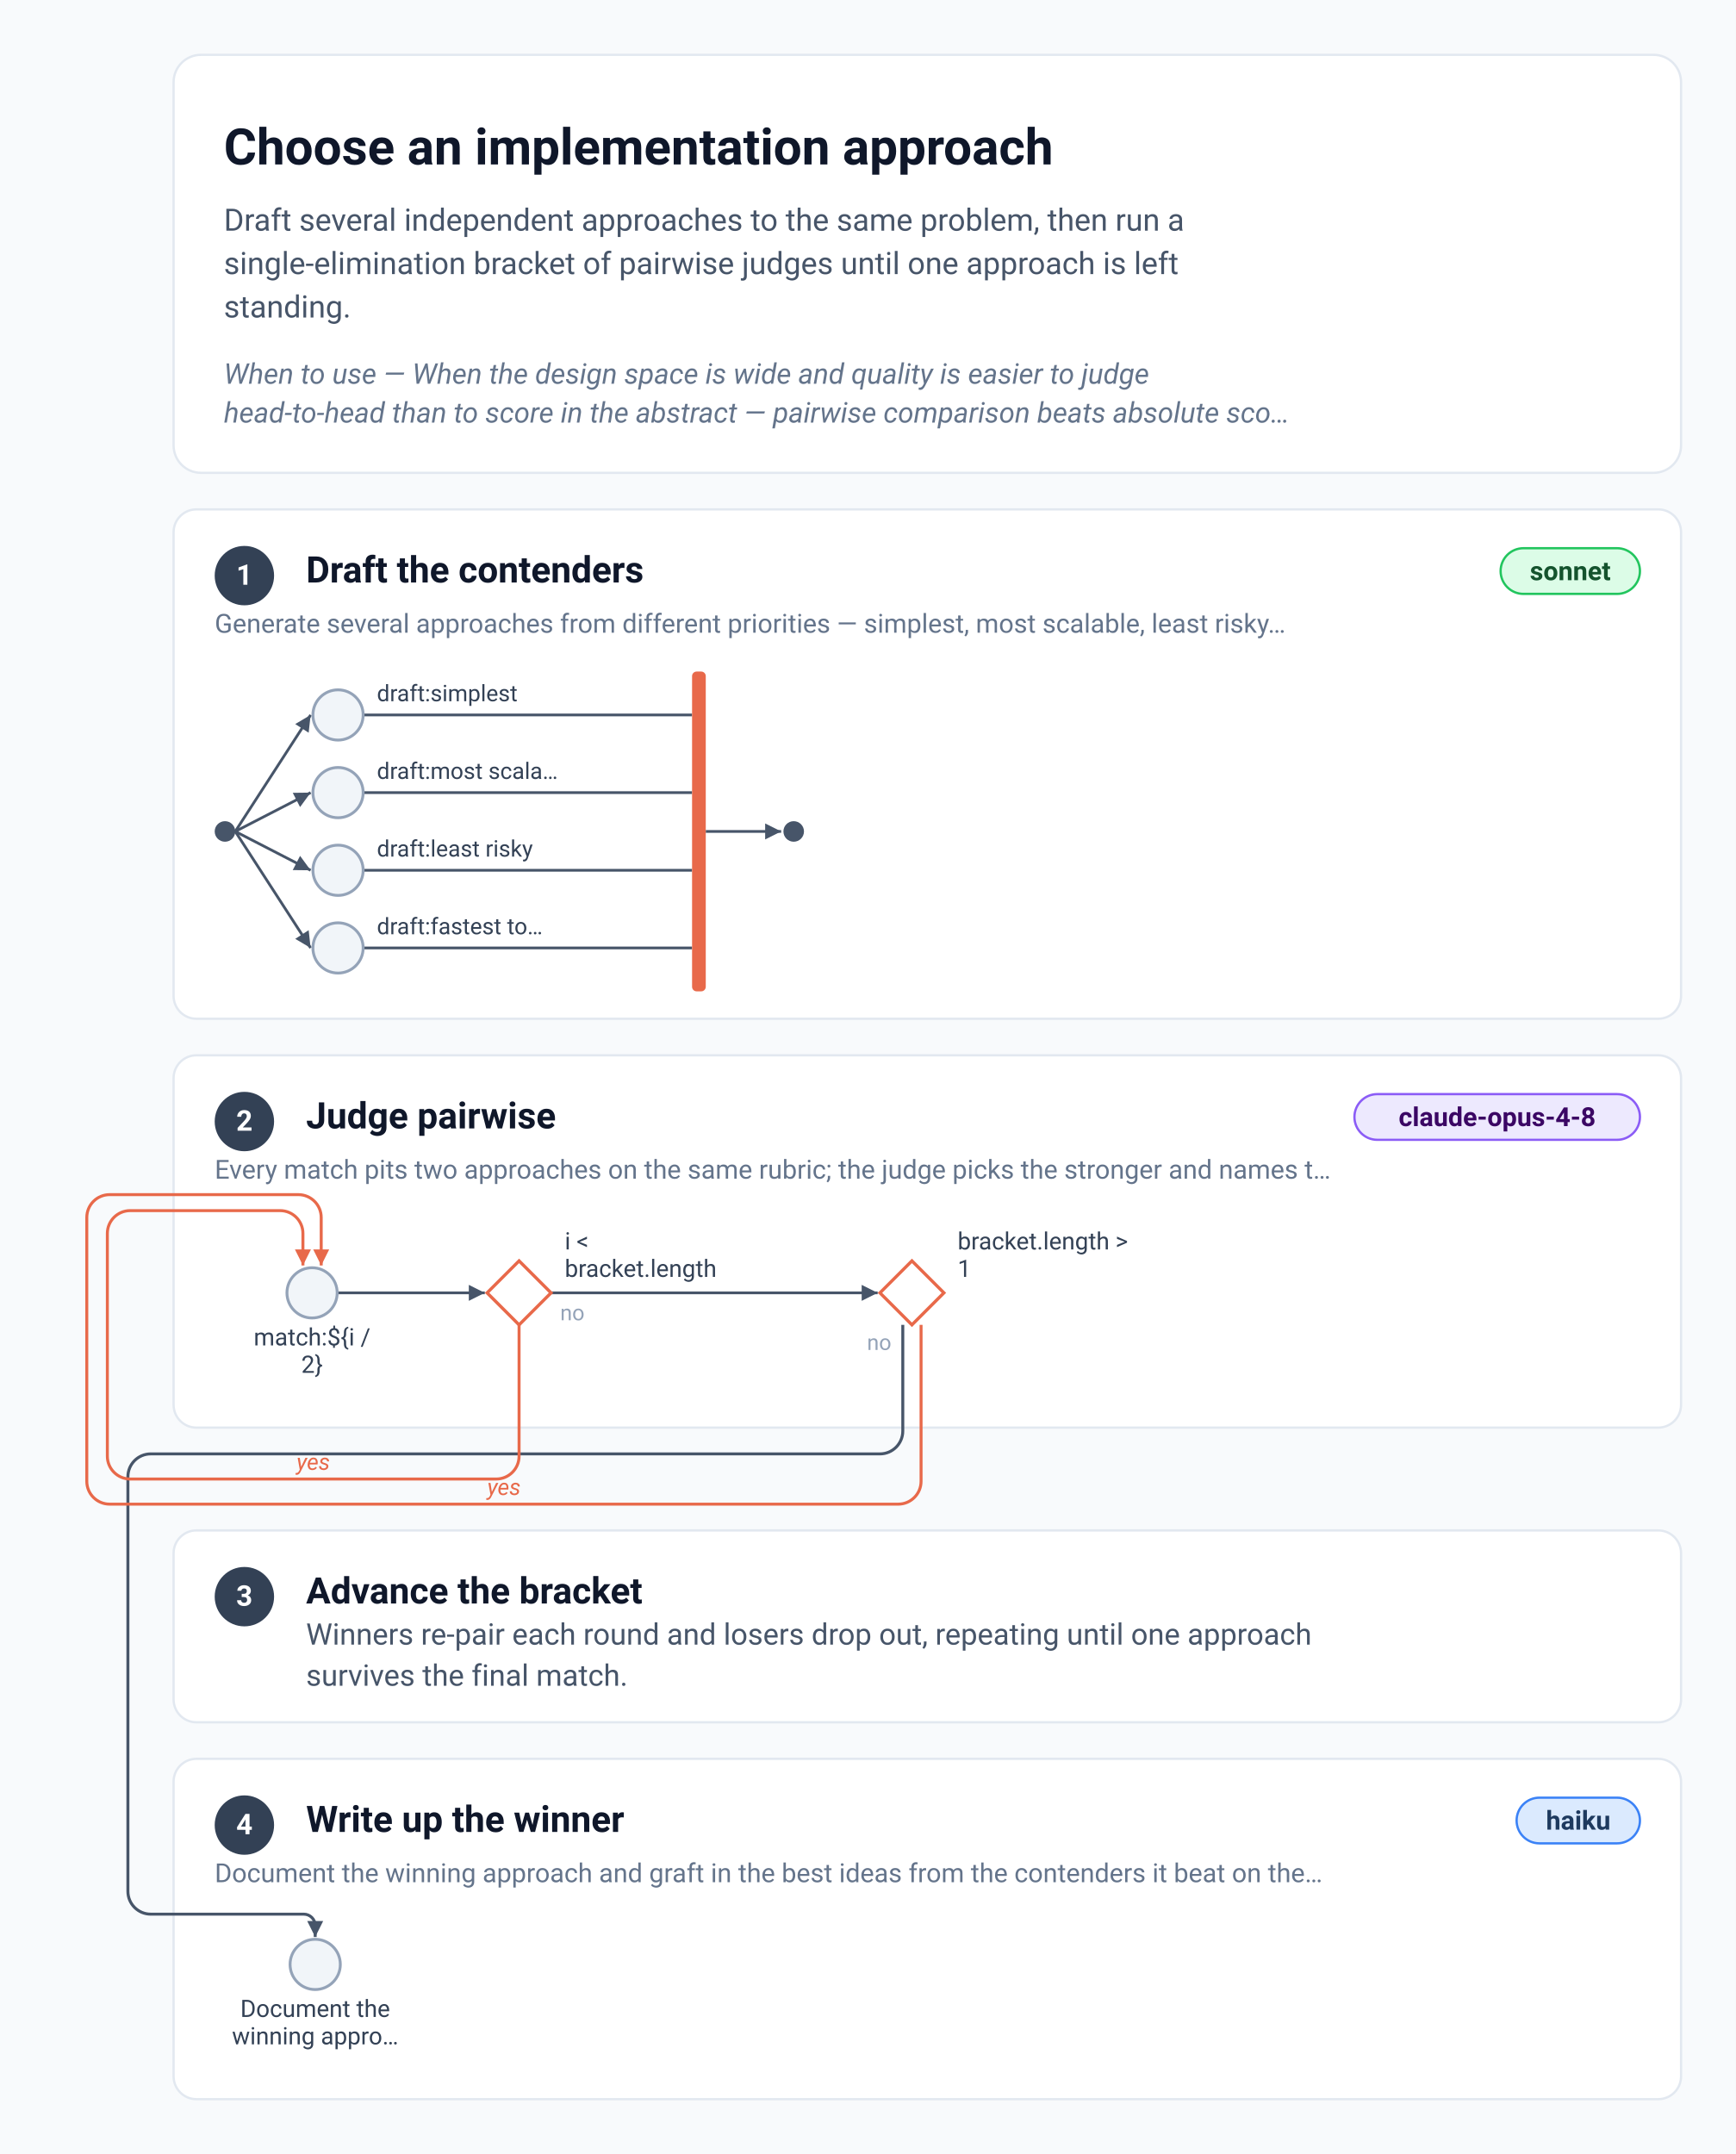
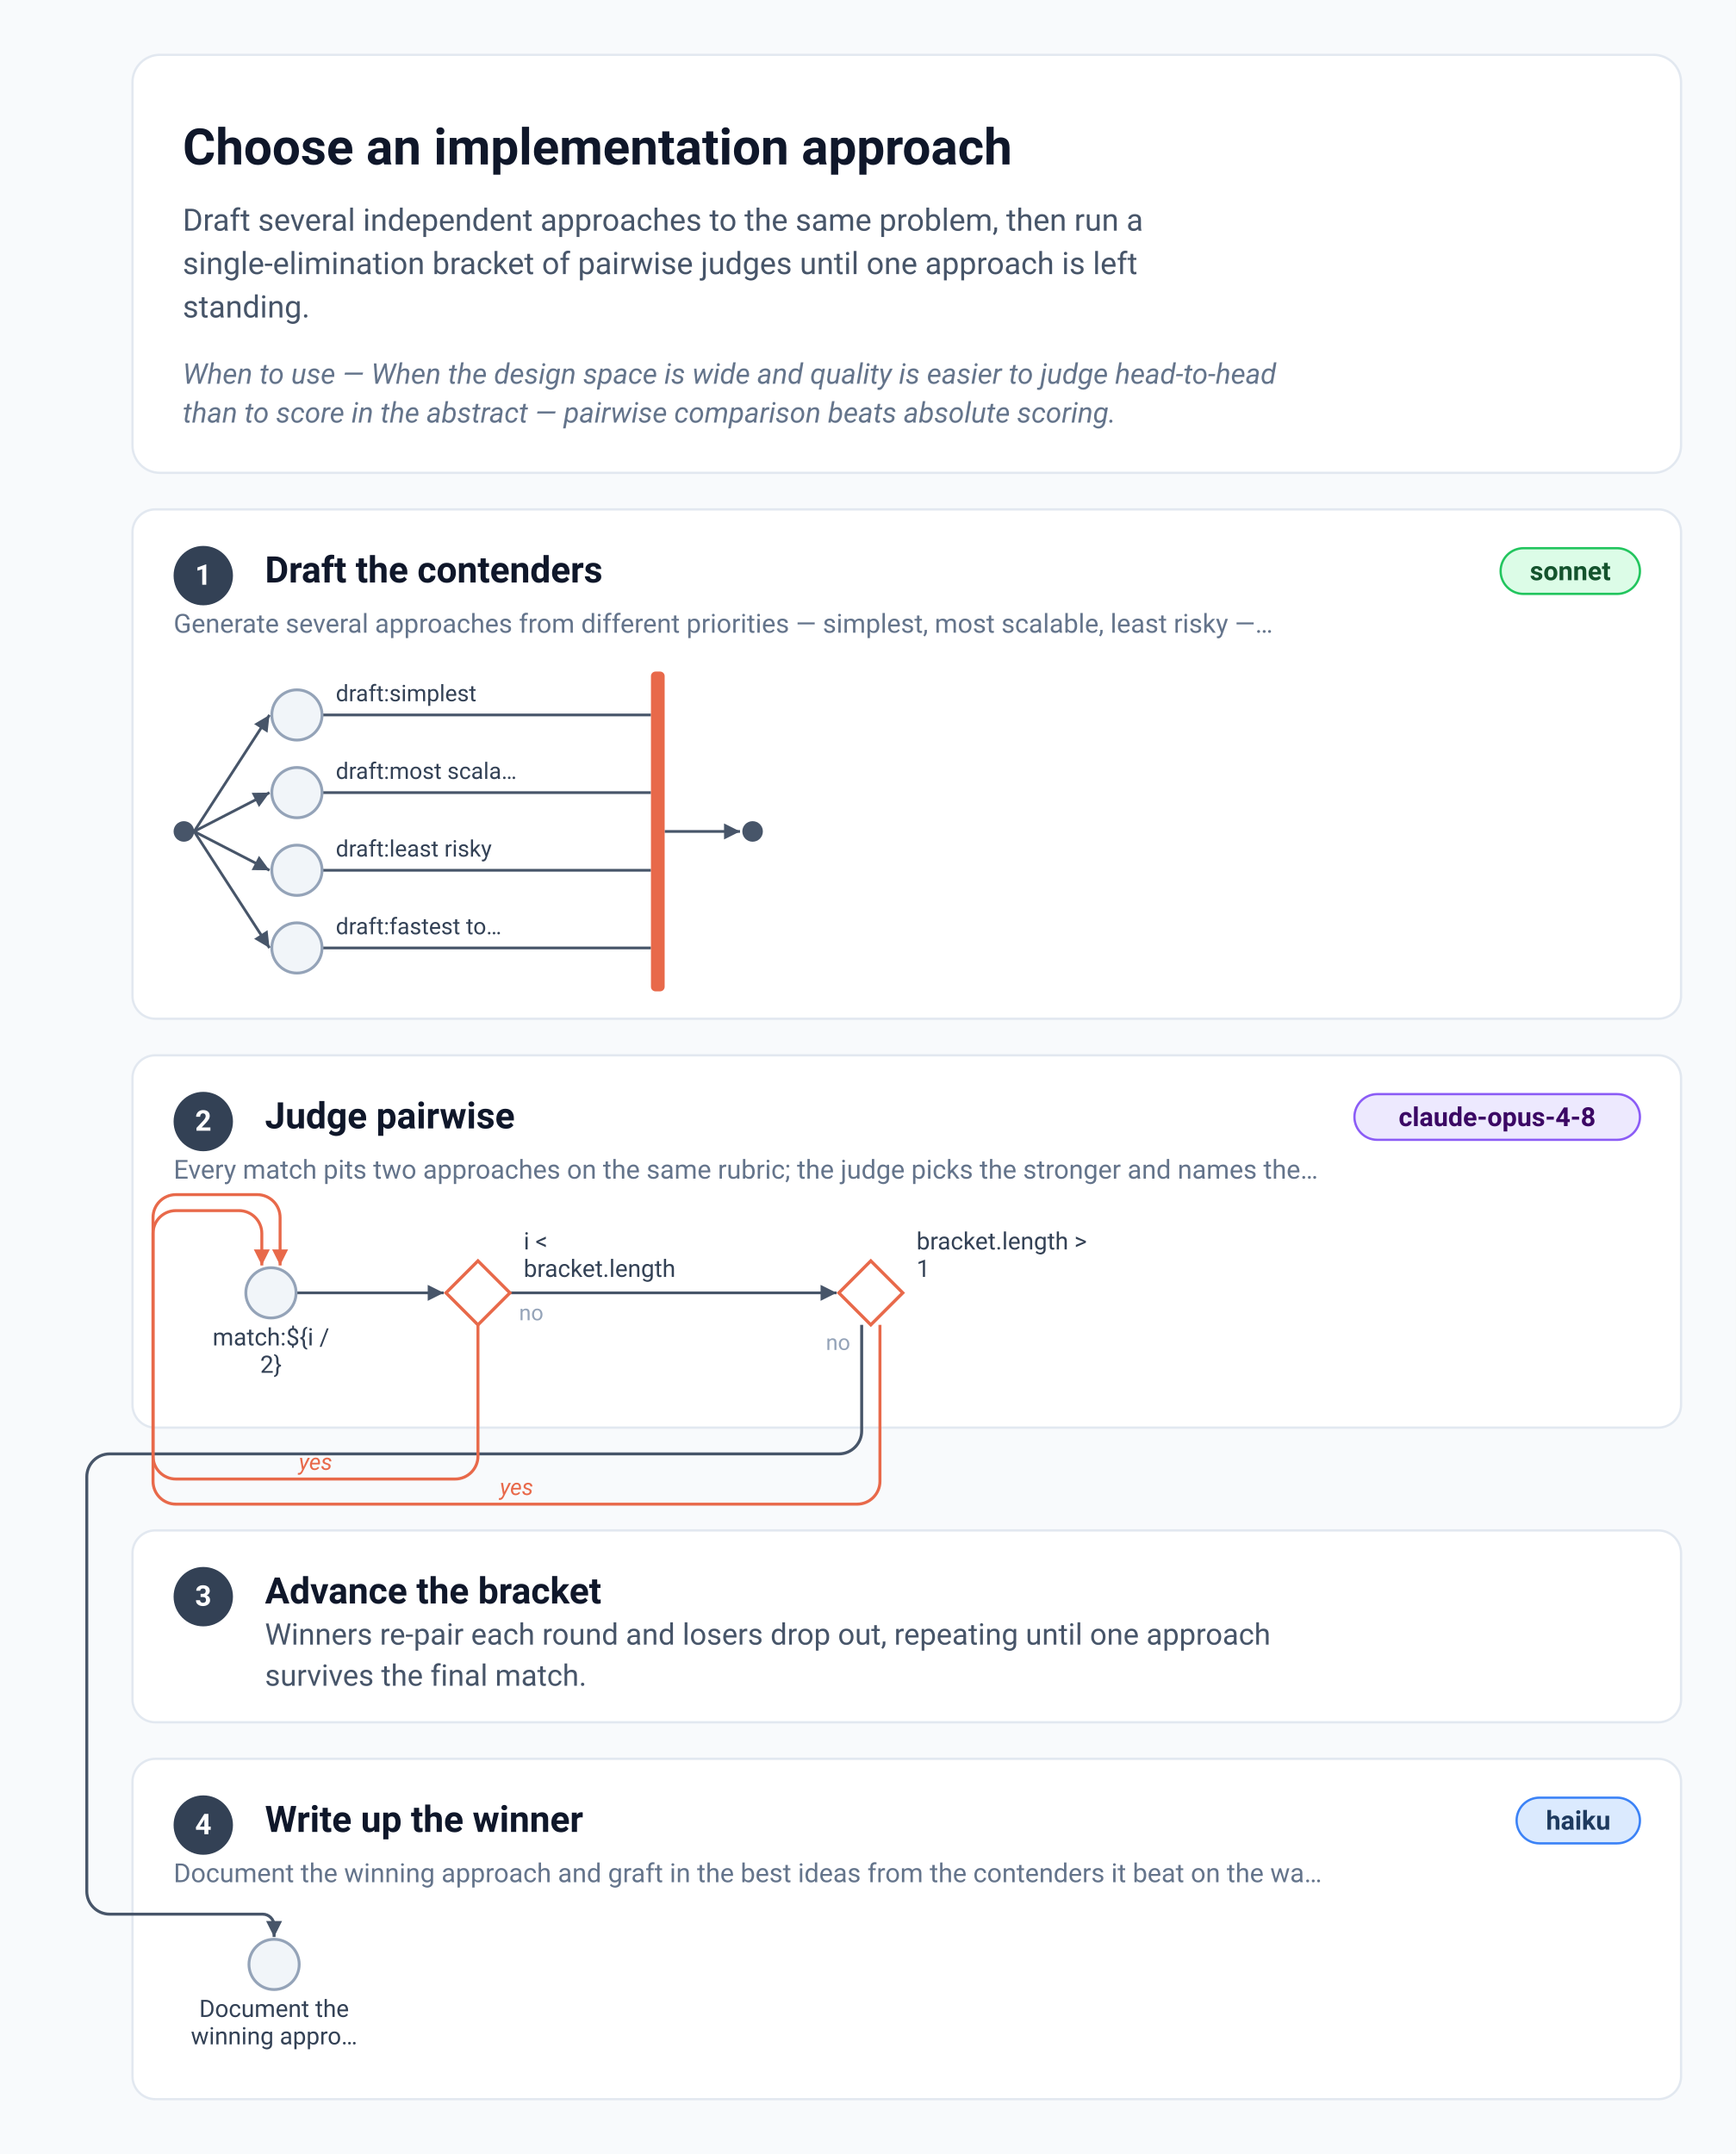
<svg xmlns="http://www.w3.org/2000/svg" width="760" height="943" viewBox="0 0 760 943" font-family="-apple-system, BlinkMacSystemFont, 'Segoe UI', Roboto, Helvetica, Arial, sans-serif">
  <rect width="760" height="943" fill="#f8fafc" />
  <g transform="translate(0 24)">
    <g class="header-card">
-       <rect x="76" y="0" width="660" height="183" rx="12" fill="#ffffff" stroke="#e2e8f0" stroke-width="1" />
-       <text x="98" y="48" font-size="22" fill="#0f172a" font-weight="700">Choose an implementation approach</text>
-       <text x="98" y="77" font-size="13.5" fill="#475569">Draft several independent approaches to the same problem, then run a</text>
-       <text x="98" y="96" font-size="13.5" fill="#475569">single-elimination bracket of pairwise judges until one approach is left</text>
-       <text x="98" y="115" font-size="13.5" fill="#475569">standing.</text>
-       <text x="98" y="144" font-size="12.5" fill="#64748b" font-style="italic">When to use — When the design space is wide and quality is easier to judge</text>
-       <text x="98" y="161" font-size="12.5" fill="#64748b" font-style="italic">head-to-head than to score in the abstract — pairwise comparison beats absolute sco…</text>
+       <rect x="58" y="0" width="678" height="183" rx="12" fill="#ffffff" stroke="#e2e8f0" stroke-width="1" />
+       <text x="80" y="48" font-size="22" fill="#0f172a" font-weight="700">Choose an implementation approach</text>
+       <text x="80" y="77" font-size="13.5" fill="#475569">Draft several independent approaches to the same problem, then run a</text>
+       <text x="80" y="96" font-size="13.5" fill="#475569">single-elimination bracket of pairwise judges until one approach is left</text>
+       <text x="80" y="115" font-size="13.5" fill="#475569">standing.</text>
+       <text x="80" y="144" font-size="12.5" fill="#64748b" font-style="italic">When to use — When the design space is wide and quality is easier to judge head-to-head</text>
+       <text x="80" y="161" font-size="12.5" fill="#64748b" font-style="italic">than to score in the abstract — pairwise comparison beats absolute scoring.</text>
    </g>
  </g>
  <g transform="translate(0 223)">
    <g class="graph-band">
-       <rect x="76" y="0" width="660" height="223" rx="10" fill="#ffffff" stroke="#e2e8f0" stroke-width="1" />
-       <circle cx="107" cy="29" r="13" fill="#334155" />
-       <text x="107" y="33" font-size="12.5" fill="#ffffff" font-weight="700" text-anchor="middle">1</text>
-       <text x="134" y="32" font-size="16" fill="#0f172a" font-weight="700">Draft the contenders</text>
+       <rect x="58" y="0" width="678" height="223" rx="10" fill="#ffffff" stroke="#e2e8f0" stroke-width="1" />
+       <circle cx="89" cy="29" r="13" fill="#334155" />
+       <text x="89" y="33" font-size="12.5" fill="#ffffff" font-weight="700" text-anchor="middle">1</text>
+       <text x="116" y="32" font-size="16" fill="#0f172a" font-weight="700">Draft the contenders</text>
      <rect x="657" y="17" width="61" height="20" rx="10" fill="#dcfce7" stroke="#22c55e" stroke-width="1" />
      <text x="687.5" y="31" font-size="11.5" fill="#14532d" font-weight="600" text-anchor="middle">sonnet</text>
-       <text x="94" y="54" font-size="11.5" fill="#64748b">Generate several approaches from different priorities — simplest, most scalable, least risky…</text>
-       <path d="M 103 141 L 136 90" fill="none" stroke="#475569" stroke-width="1.2" />
+       <text x="76" y="54" font-size="11.5" fill="#64748b">Generate several approaches from different priorities — simplest, most scalable, least risky —…</text>
+       <path d="M 85 141 L 118 90" fill="none" stroke="#475569" stroke-width="1.2" />
      <g class="arrowhead">
-         <polygon points="136,90 135.14,97.78 129.26,93.98" fill="#475569" />
+         <polygon points="118,90 117.14,97.78 111.26,93.98" fill="#475569" />
      </g>
-       <path d="M 103 141 L 136 124" fill="none" stroke="#475569" stroke-width="1.2" />
+       <path d="M 85 141 L 118 124" fill="none" stroke="#475569" stroke-width="1.2" />
      <g class="arrowhead">
-         <polygon points="136,124 131.38,130.32 128.17,124.09" fill="#475569" />
+         <polygon points="118,124 113.38,130.32 110.17,124.09" fill="#475569" />
      </g>
-       <path d="M 103 141 L 136 158" fill="none" stroke="#475569" stroke-width="1.2" />
+       <path d="M 85 141 L 118 158" fill="none" stroke="#475569" stroke-width="1.2" />
      <g class="arrowhead">
-         <polygon points="136,158 128.17,157.91 131.38,151.68" fill="#475569" />
+         <polygon points="118,158 110.17,157.91 113.38,151.68" fill="#475569" />
      </g>
-       <path d="M 103 141 L 136 192" fill="none" stroke="#475569" stroke-width="1.2" />
+       <path d="M 85 141 L 118 192" fill="none" stroke="#475569" stroke-width="1.2" />
      <g class="arrowhead">
-         <polygon points="136,192 129.26,188.02 135.14,184.22" fill="#475569" />
+         <polygon points="118,192 111.26,188.02 117.14,184.22" fill="#475569" />
      </g>
-       <path d="M 159 90 L 303 90" fill="none" stroke="#475569" stroke-width="1.2" />
-       <path d="M 159 124 L 303 124" fill="none" stroke="#475569" stroke-width="1.2" />
-       <path d="M 159 158 L 303 158" fill="none" stroke="#475569" stroke-width="1.2" />
-       <path d="M 159 192 L 303 192" fill="none" stroke="#475569" stroke-width="1.2" />
-       <path d="M 309 141 L 342 141" fill="none" stroke="#475569" stroke-width="1.2" />
+       <path d="M 141 90 L 285 90" fill="none" stroke="#475569" stroke-width="1.2" />
+       <path d="M 141 124 L 285 124" fill="none" stroke="#475569" stroke-width="1.2" />
+       <path d="M 141 158 L 285 158" fill="none" stroke="#475569" stroke-width="1.2" />
+       <path d="M 141 192 L 285 192" fill="none" stroke="#475569" stroke-width="1.2" />
+       <path d="M 291 141 L 324 141" fill="none" stroke="#475569" stroke-width="1.2" />
      <g class="arrowhead">
-         <polygon points="342,141 335,144.5 335,137.5" fill="#475569" />
+         <polygon points="324,141 317,144.5 317,137.5" fill="#475569" />
      </g>
-       <circle class="hub" cx="98.5" cy="141" r="4.5" fill="#475569" />
+       <circle class="hub" cx="80.5" cy="141" r="4.5" fill="#475569" />
      <g class="agent-node">
-         <circle cx="148" cy="90" r="11" fill="#f1f5f9" stroke="#94a3b8" stroke-width="1.25" />
-         <text x="165" y="84" font-size="10" fill="#334155">draft:simplest</text>
-         <circle cx="148" cy="124" r="11" fill="#f1f5f9" stroke="#94a3b8" stroke-width="1.25" />
-         <text x="165" y="118" font-size="10" fill="#334155">draft:most scala…</text>
-         <circle cx="148" cy="158" r="11" fill="#f1f5f9" stroke="#94a3b8" stroke-width="1.25" />
-         <text x="165" y="152" font-size="10" fill="#334155">draft:least risky</text>
-         <circle cx="148" cy="192" r="11" fill="#f1f5f9" stroke="#94a3b8" stroke-width="1.25" />
-         <text x="165" y="186" font-size="10" fill="#334155">draft:fastest to…</text>
+         <circle cx="130" cy="90" r="11" fill="#f1f5f9" stroke="#94a3b8" stroke-width="1.25" />
+         <text x="147" y="84" font-size="10" fill="#334155">draft:simplest</text>
+         <circle cx="130" cy="124" r="11" fill="#f1f5f9" stroke="#94a3b8" stroke-width="1.25" />
+         <text x="147" y="118" font-size="10" fill="#334155">draft:most scala…</text>
+         <circle cx="130" cy="158" r="11" fill="#f1f5f9" stroke="#94a3b8" stroke-width="1.25" />
+         <text x="147" y="152" font-size="10" fill="#334155">draft:least risky</text>
+         <circle cx="130" cy="192" r="11" fill="#f1f5f9" stroke="#94a3b8" stroke-width="1.25" />
+         <text x="147" y="186" font-size="10" fill="#334155">draft:fastest to…</text>
      </g>
-       <rect class="barrier" x="303" y="71" width="6" height="140" rx="2" fill="#e8694a" />
-       <circle class="hub" cx="347.5" cy="141" r="4.5" fill="#475569" />
+       <rect class="barrier" x="285" y="71" width="6" height="140" rx="2" fill="#e8694a" />
+       <circle class="hub" cx="329.5" cy="141" r="4.5" fill="#475569" />
    </g>
  </g>
  <g transform="translate(0 462)">
    <g class="graph-band">
-       <rect x="76" y="0" width="660" height="163" rx="10" fill="#ffffff" stroke="#e2e8f0" stroke-width="1" />
-       <circle cx="107" cy="29" r="13" fill="#334155" />
-       <text x="107" y="33" font-size="12.5" fill="#ffffff" font-weight="700" text-anchor="middle">2</text>
-       <text x="134" y="32" font-size="16" fill="#0f172a" font-weight="700">Judge pairwise</text>
+       <rect x="58" y="0" width="678" height="163" rx="10" fill="#ffffff" stroke="#e2e8f0" stroke-width="1" />
+       <circle cx="89" cy="29" r="13" fill="#334155" />
+       <text x="89" y="33" font-size="12.5" fill="#ffffff" font-weight="700" text-anchor="middle">2</text>
+       <text x="116" y="32" font-size="16" fill="#0f172a" font-weight="700">Judge pairwise</text>
      <rect x="593" y="17" width="125" height="20" rx="10" fill="#ede9fe" stroke="#8b5cf6" stroke-width="1" />
      <text x="655.5" y="31" font-size="11.5" fill="#3b0764" font-weight="600" text-anchor="middle">claude-opus-4-8</text>
-       <text x="94" y="54" font-size="11.5" fill="#64748b">Every match pits two approaches on the same rubric; the judge picks the stronger and names t…</text>
-       <path d="M 147.63 104 L 212.26 104" fill="none" stroke="#475569" stroke-width="1.2" />
+       <text x="76" y="54" font-size="11.5" fill="#64748b">Every match pits two approaches on the same rubric; the judge picks the stronger and names the…</text>
+       <path d="M 129.63 104 L 194.26 104" fill="none" stroke="#475569" stroke-width="1.2" />
      <g class="arrowhead">
-         <polygon points="212.26,104 205.26,107.5 205.26,100.5" fill="#475569" />
+         <polygon points="194.26,104 187.26,107.5 187.26,100.5" fill="#475569" />
      </g>
-       <path d="M 241.26 104 L 384.26 104" fill="none" stroke="#475569" stroke-width="1.2" />
+       <path d="M 223.26 104 L 366.26 104" fill="none" stroke="#475569" stroke-width="1.2" />
      <g class="arrowhead">
-         <polygon points="384.26,104 377.26,107.5 377.26,100.5" fill="#475569" />
+         <polygon points="366.26,104 359.26,107.5 359.26,100.5" fill="#475569" />
      </g>
-       <text x="245.26" y="116" font-size="9.5" fill="#94a3b8">no</text>
+       <text x="227.26" y="116" font-size="9.5" fill="#94a3b8">no</text>
      <g class="agent-node">
-         <circle cx="136.63" cy="104" r="11" fill="#f1f5f9" stroke="#94a3b8" stroke-width="1.25" />
-         <text x="136.63" y="127" font-size="10.5" fill="#334155" text-anchor="middle">match:${i /</text>
-         <text x="136.63" y="139" font-size="10.5" fill="#334155" text-anchor="middle">2}</text>
+         <circle cx="118.63" cy="104" r="11" fill="#f1f5f9" stroke="#94a3b8" stroke-width="1.25" />
+         <text x="118.63" y="127" font-size="10.5" fill="#334155" text-anchor="middle">match:${i /</text>
+         <text x="118.63" y="139" font-size="10.5" fill="#334155" text-anchor="middle">2}</text>
      </g>
      <g class="decision">
-         <polygon points="227.26,90 241.26,104 227.26,118 213.26,104" fill="#ffffff" stroke="#e8694a" stroke-width="1.4" />
-         <text x="247.26" y="85" font-size="10.5" fill="#334155">i &lt;</text>
-         <text x="247.26" y="97" font-size="10.5" fill="#334155">bracket.length</text>
+         <polygon points="209.26,90 223.26,104 209.26,118 195.26,104" fill="#ffffff" stroke="#e8694a" stroke-width="1.4" />
+         <text x="229.26" y="85" font-size="10.5" fill="#334155">i &lt;</text>
+         <text x="229.26" y="97" font-size="10.5" fill="#334155">bracket.length</text>
      </g>
      <g class="decision">
-         <polygon points="399.26,90 413.26,104 399.26,118 385.26,104" fill="#ffffff" stroke="#e8694a" stroke-width="1.4" />
-         <text x="419.26" y="85" font-size="10.5" fill="#334155">bracket.length &gt;</text>
-         <text x="419.26" y="97" font-size="10.5" fill="#334155">1</text>
+         <polygon points="381.26,90 395.26,104 381.26,118 367.26,104" fill="#ffffff" stroke="#e8694a" stroke-width="1.4" />
+         <text x="401.26" y="85" font-size="10.5" fill="#334155">bracket.length &gt;</text>
+         <text x="401.26" y="97" font-size="10.5" fill="#334155">1</text>
      </g>
    </g>
  </g>
  <g transform="translate(0 670)">
    <g class="phase-card">
-       <rect x="76" y="0" width="660" height="84" rx="10" fill="#ffffff" stroke="#e2e8f0" stroke-width="1" />
-       <circle cx="107" cy="29" r="13" fill="#334155" />
-       <text x="107" y="33" font-size="12.5" fill="#ffffff" font-weight="700" text-anchor="middle">3</text>
-       <text x="134" y="32" font-size="16" fill="#0f172a" font-weight="700">Advance the bracket</text>
-       <text x="134" y="50" font-size="13" fill="#475569">Winners re-pair each round and losers drop out, repeating until one approach</text>
-       <text x="134" y="68" font-size="13" fill="#475569">survives the final match.</text>
+       <rect x="58" y="0" width="678" height="84" rx="10" fill="#ffffff" stroke="#e2e8f0" stroke-width="1" />
+       <circle cx="89" cy="29" r="13" fill="#334155" />
+       <text x="89" y="33" font-size="12.5" fill="#ffffff" font-weight="700" text-anchor="middle">3</text>
+       <text x="116" y="32" font-size="16" fill="#0f172a" font-weight="700">Advance the bracket</text>
+       <text x="116" y="50" font-size="13" fill="#475569">Winners re-pair each round and losers drop out, repeating until one approach</text>
+       <text x="116" y="68" font-size="13" fill="#475569">survives the final match.</text>
    </g>
  </g>
  <g transform="translate(0 770)">
    <g class="graph-band">
-       <rect x="76" y="0" width="660" height="149" rx="10" fill="#ffffff" stroke="#e2e8f0" stroke-width="1" />
-       <circle cx="107" cy="29" r="13" fill="#334155" />
-       <text x="107" y="33" font-size="12.5" fill="#ffffff" font-weight="700" text-anchor="middle">4</text>
-       <text x="134" y="32" font-size="16" fill="#0f172a" font-weight="700">Write up the winner</text>
+       <rect x="58" y="0" width="678" height="149" rx="10" fill="#ffffff" stroke="#e2e8f0" stroke-width="1" />
+       <circle cx="89" cy="29" r="13" fill="#334155" />
+       <text x="89" y="33" font-size="12.5" fill="#ffffff" font-weight="700" text-anchor="middle">4</text>
+       <text x="116" y="32" font-size="16" fill="#0f172a" font-weight="700">Write up the winner</text>
      <rect x="664" y="17" width="54" height="20" rx="10" fill="#dbeafe" stroke="#3b82f6" stroke-width="1" />
      <text x="691" y="31" font-size="11.5" fill="#1e3a5f" font-weight="600" text-anchor="middle">haiku</text>
-       <text x="94" y="54" font-size="11.5" fill="#64748b">Document the winning approach and graft in the best ideas from the contenders it beat on the…</text>
+       <text x="76" y="54" font-size="11.5" fill="#64748b">Document the winning approach and graft in the best ideas from the contenders it beat on the wa…</text>
      <g class="agent-node">
-         <circle cx="138" cy="90" r="11" fill="#f1f5f9" stroke="#94a3b8" stroke-width="1.25" />
-         <text x="138" y="113" font-size="10.5" fill="#334155" text-anchor="middle">Document the</text>
-         <text x="138" y="125" font-size="10.5" fill="#334155" text-anchor="middle">winning appro…</text>
+         <circle cx="120" cy="90" r="11" fill="#f1f5f9" stroke="#94a3b8" stroke-width="1.25" />
+         <text x="120" y="113" font-size="10.5" fill="#334155" text-anchor="middle">Document the</text>
+         <text x="120" y="125" font-size="10.5" fill="#334155" text-anchor="middle">winning appro…</text>
      </g>
    </g>
  </g>
  <g class="xband-overlay">
    <g class="xband-edge">
-       <path d="M 395.26 580 L 395.26 626.5 A 10 10 0 0 1 385.26 636.5 L 66 636.5 A 10 10 0 0 0 56 646.5 L 56 828 A 10 10 0 0 0 66 838 L 133 838 A 5 5 0 0 1 138 843 L 138 848" fill="none" stroke="#475569" stroke-width="1.3" />
+       <path d="M 377.26 580 L 377.26 626.5 A 10 10 0 0 1 367.26 636.5 L 48 636.5 A 10 10 0 0 0 38 646.5 L 38 828 A 10 10 0 0 0 48 838 L 115 838 A 5 5 0 0 1 120 843 L 120 848" fill="none" stroke="#475569" stroke-width="1.3" />
      <g class="arrowhead">
-         <polygon points="138,848 134.5,841 141.5,841" fill="#475569" />
+         <polygon points="120,848 116.5,841 123.5,841" fill="#475569" />
      </g>
-       <text x="390.26" y="591" font-size="9.5" fill="#94a3b8" text-anchor="end">no</text>
+       <text x="372.26" y="591" font-size="9.5" fill="#94a3b8" text-anchor="end">no</text>
    </g>
    <g class="loop-path">
-       <path d="M 227.26 580 L 227.26 637.5 A 10 10 0 0 1 217.26 647.5 L 57 647.5 A 10 10 0 0 1 47 637.5 L 47 540 A 10 10 0 0 1 57 530 L 122.63 530 A 10 10 0 0 1 132.63 540 L 132.63 554" fill="none" stroke="#e8694a" stroke-width="1.3" />
+       <path d="M 209.26 580 L 209.26 637.5 A 10 10 0 0 1 199.26 647.5 L 77 647.5 A 10 10 0 0 1 67 637.5 L 67 540 A 10 10 0 0 1 77 530 L 104.63 530 A 10 10 0 0 1 114.63 540 L 114.63 554" fill="none" stroke="#e8694a" stroke-width="1.3" />
      <g class="arrowhead">
-         <polygon points="132.63,554 129.13,547 136.13,547" fill="#e8694a" />
+         <polygon points="114.63,554 111.13,547 118.13,547" fill="#e8694a" />
      </g>
-       <text x="137.13" y="643.5" font-size="10" fill="#e8694a" font-style="italic" text-anchor="middle">yes</text>
+       <text x="138.13" y="643.5" font-size="10" fill="#e8694a" font-style="italic" text-anchor="middle">yes</text>
    </g>
    <g class="loop-path">
-       <path d="M 403.26 580 L 403.26 648.5 A 10 10 0 0 1 393.26 658.5 L 48 658.5 A 10 10 0 0 1 38 648.5 L 38 533 A 10 10 0 0 1 48 523 L 130.63 523 A 10 10 0 0 1 140.63 533 L 140.63 554" fill="none" stroke="#e8694a" stroke-width="1.3" />
+       <path d="M 385.26 580 L 385.26 648.5 A 10 10 0 0 1 375.26 658.5 L 77 658.5 A 10 10 0 0 1 67 648.5 L 67 533 A 10 10 0 0 1 77 523 L 112.63 523 A 10 10 0 0 1 122.63 533 L 122.63 554" fill="none" stroke="#e8694a" stroke-width="1.3" />
      <g class="arrowhead">
-         <polygon points="140.63,554 137.13,547 144.13,547" fill="#e8694a" />
+         <polygon points="122.63,554 119.13,547 126.13,547" fill="#e8694a" />
      </g>
-       <text x="220.63" y="654.5" font-size="10" fill="#e8694a" font-style="italic" text-anchor="middle">yes</text>
+       <text x="226.13" y="654.5" font-size="10" fill="#e8694a" font-style="italic" text-anchor="middle">yes</text>
    </g>
  </g>
</svg>
